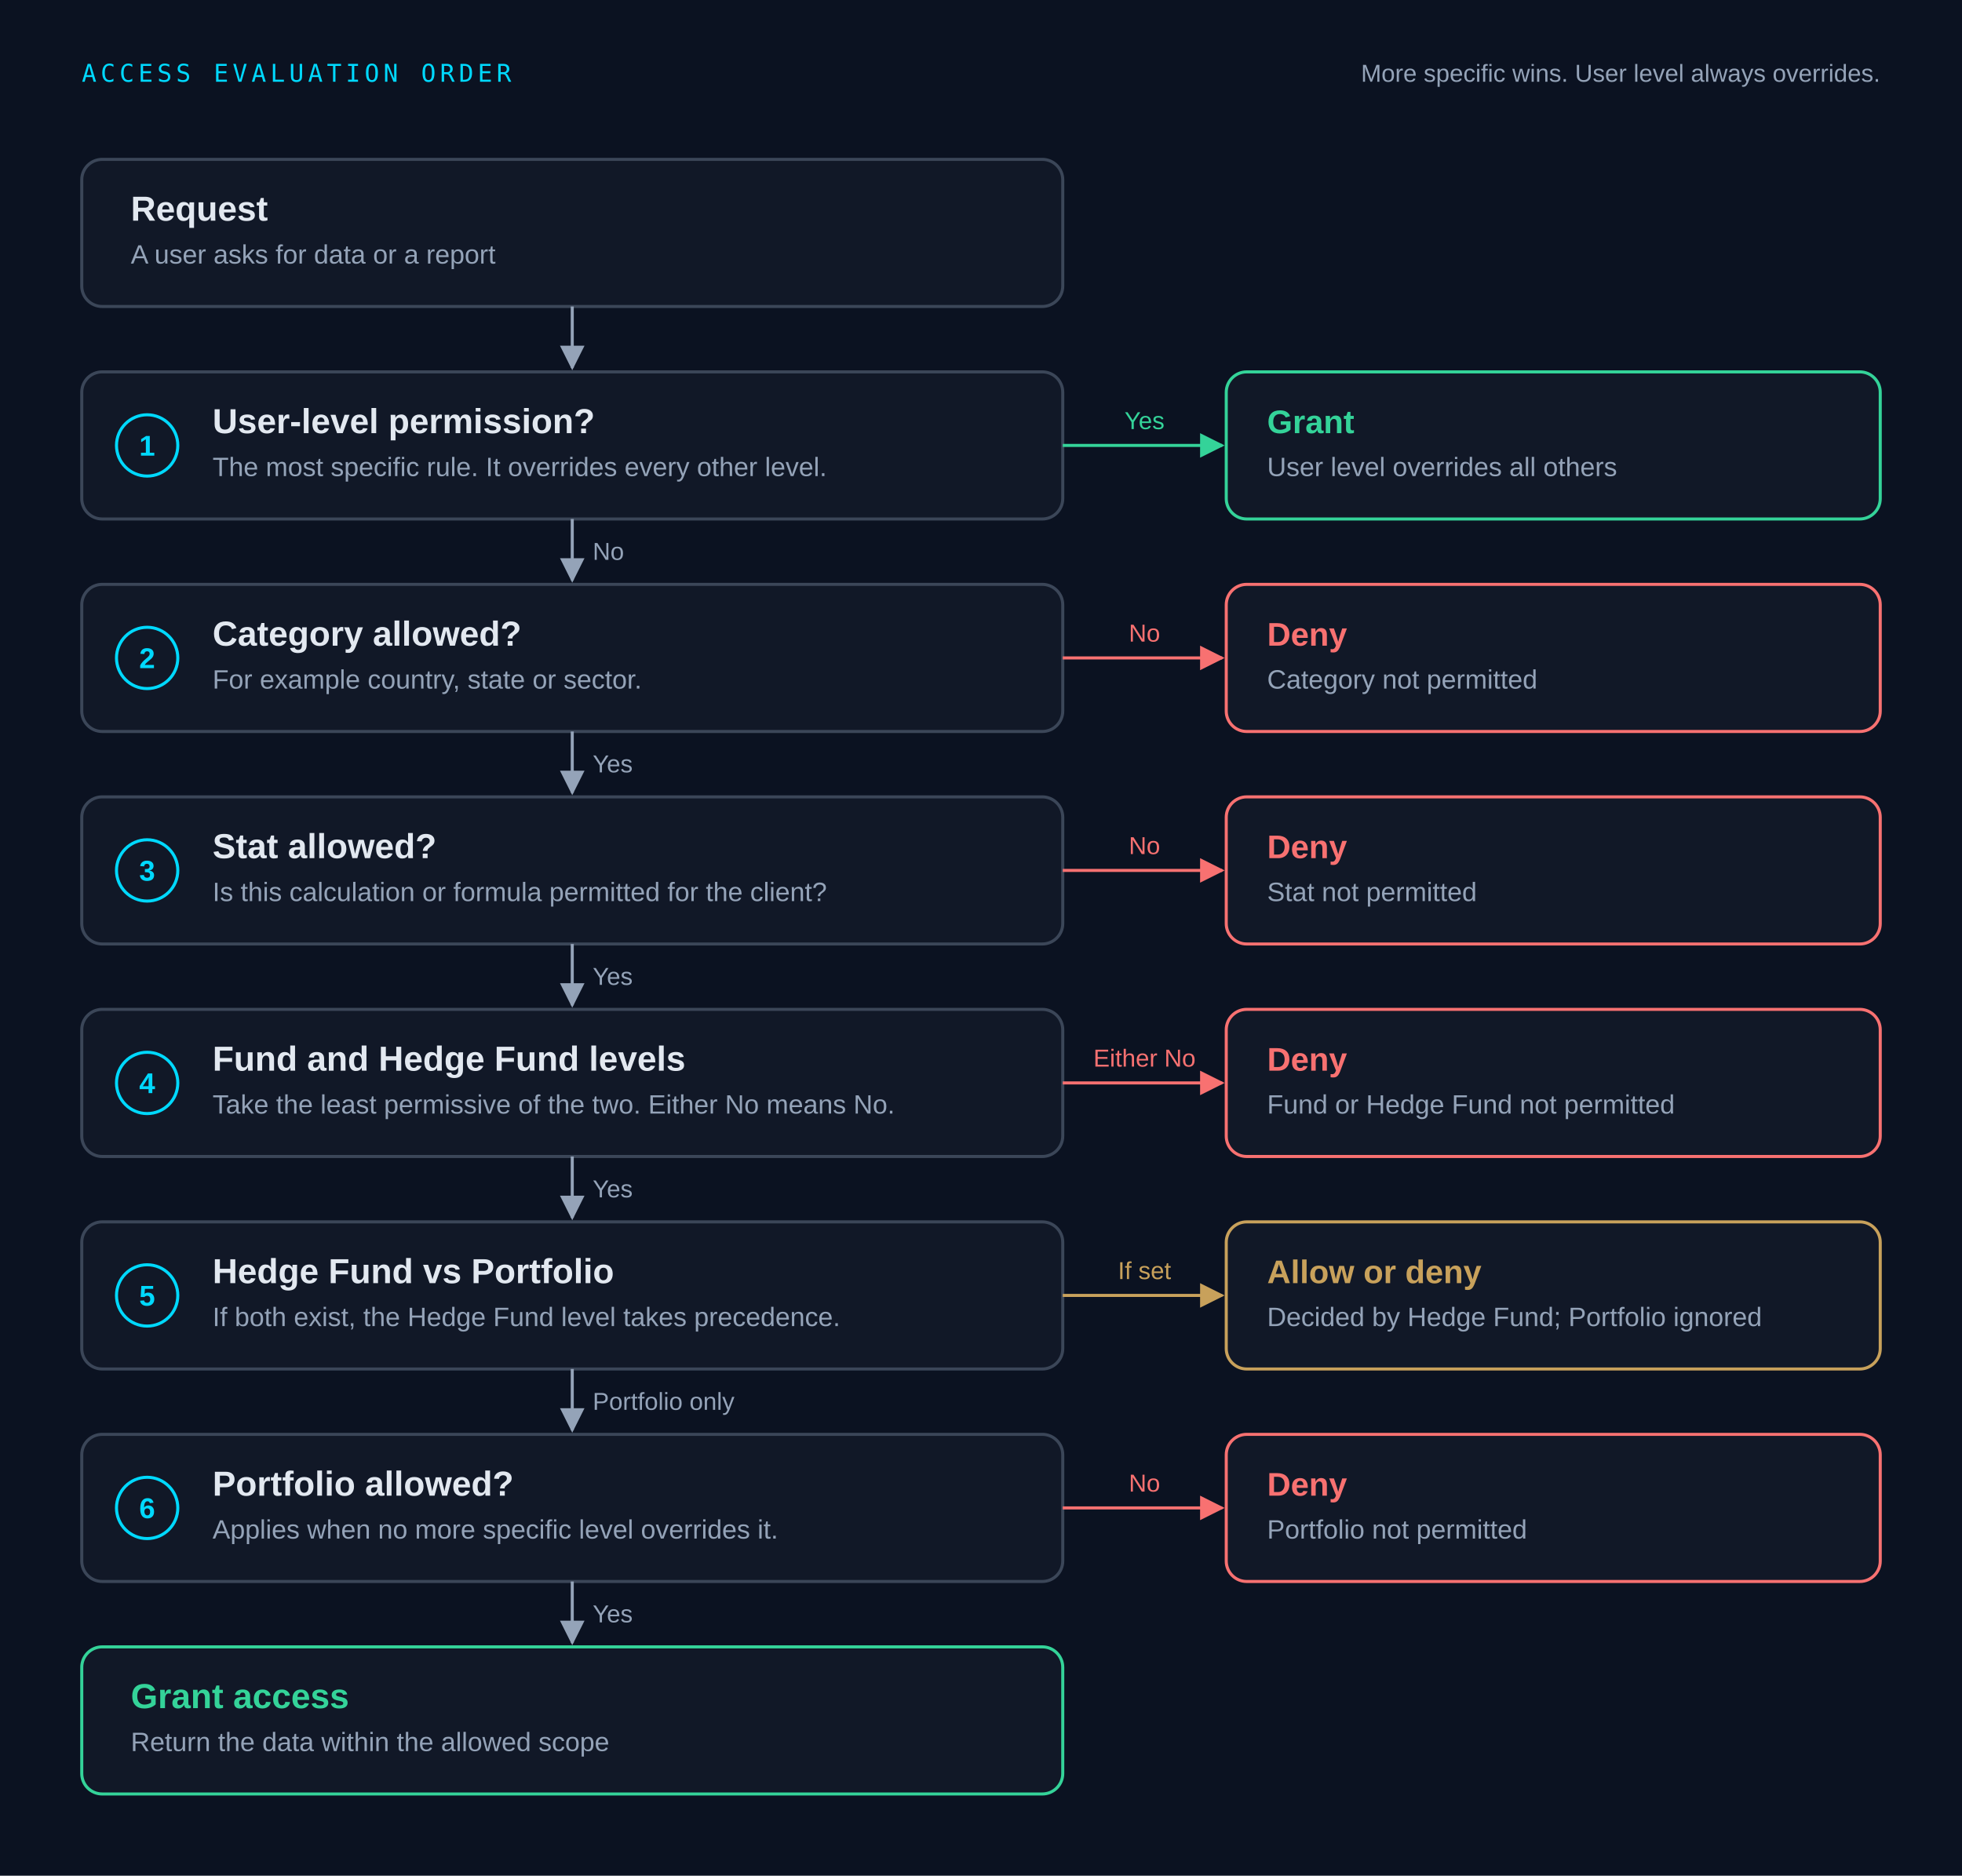
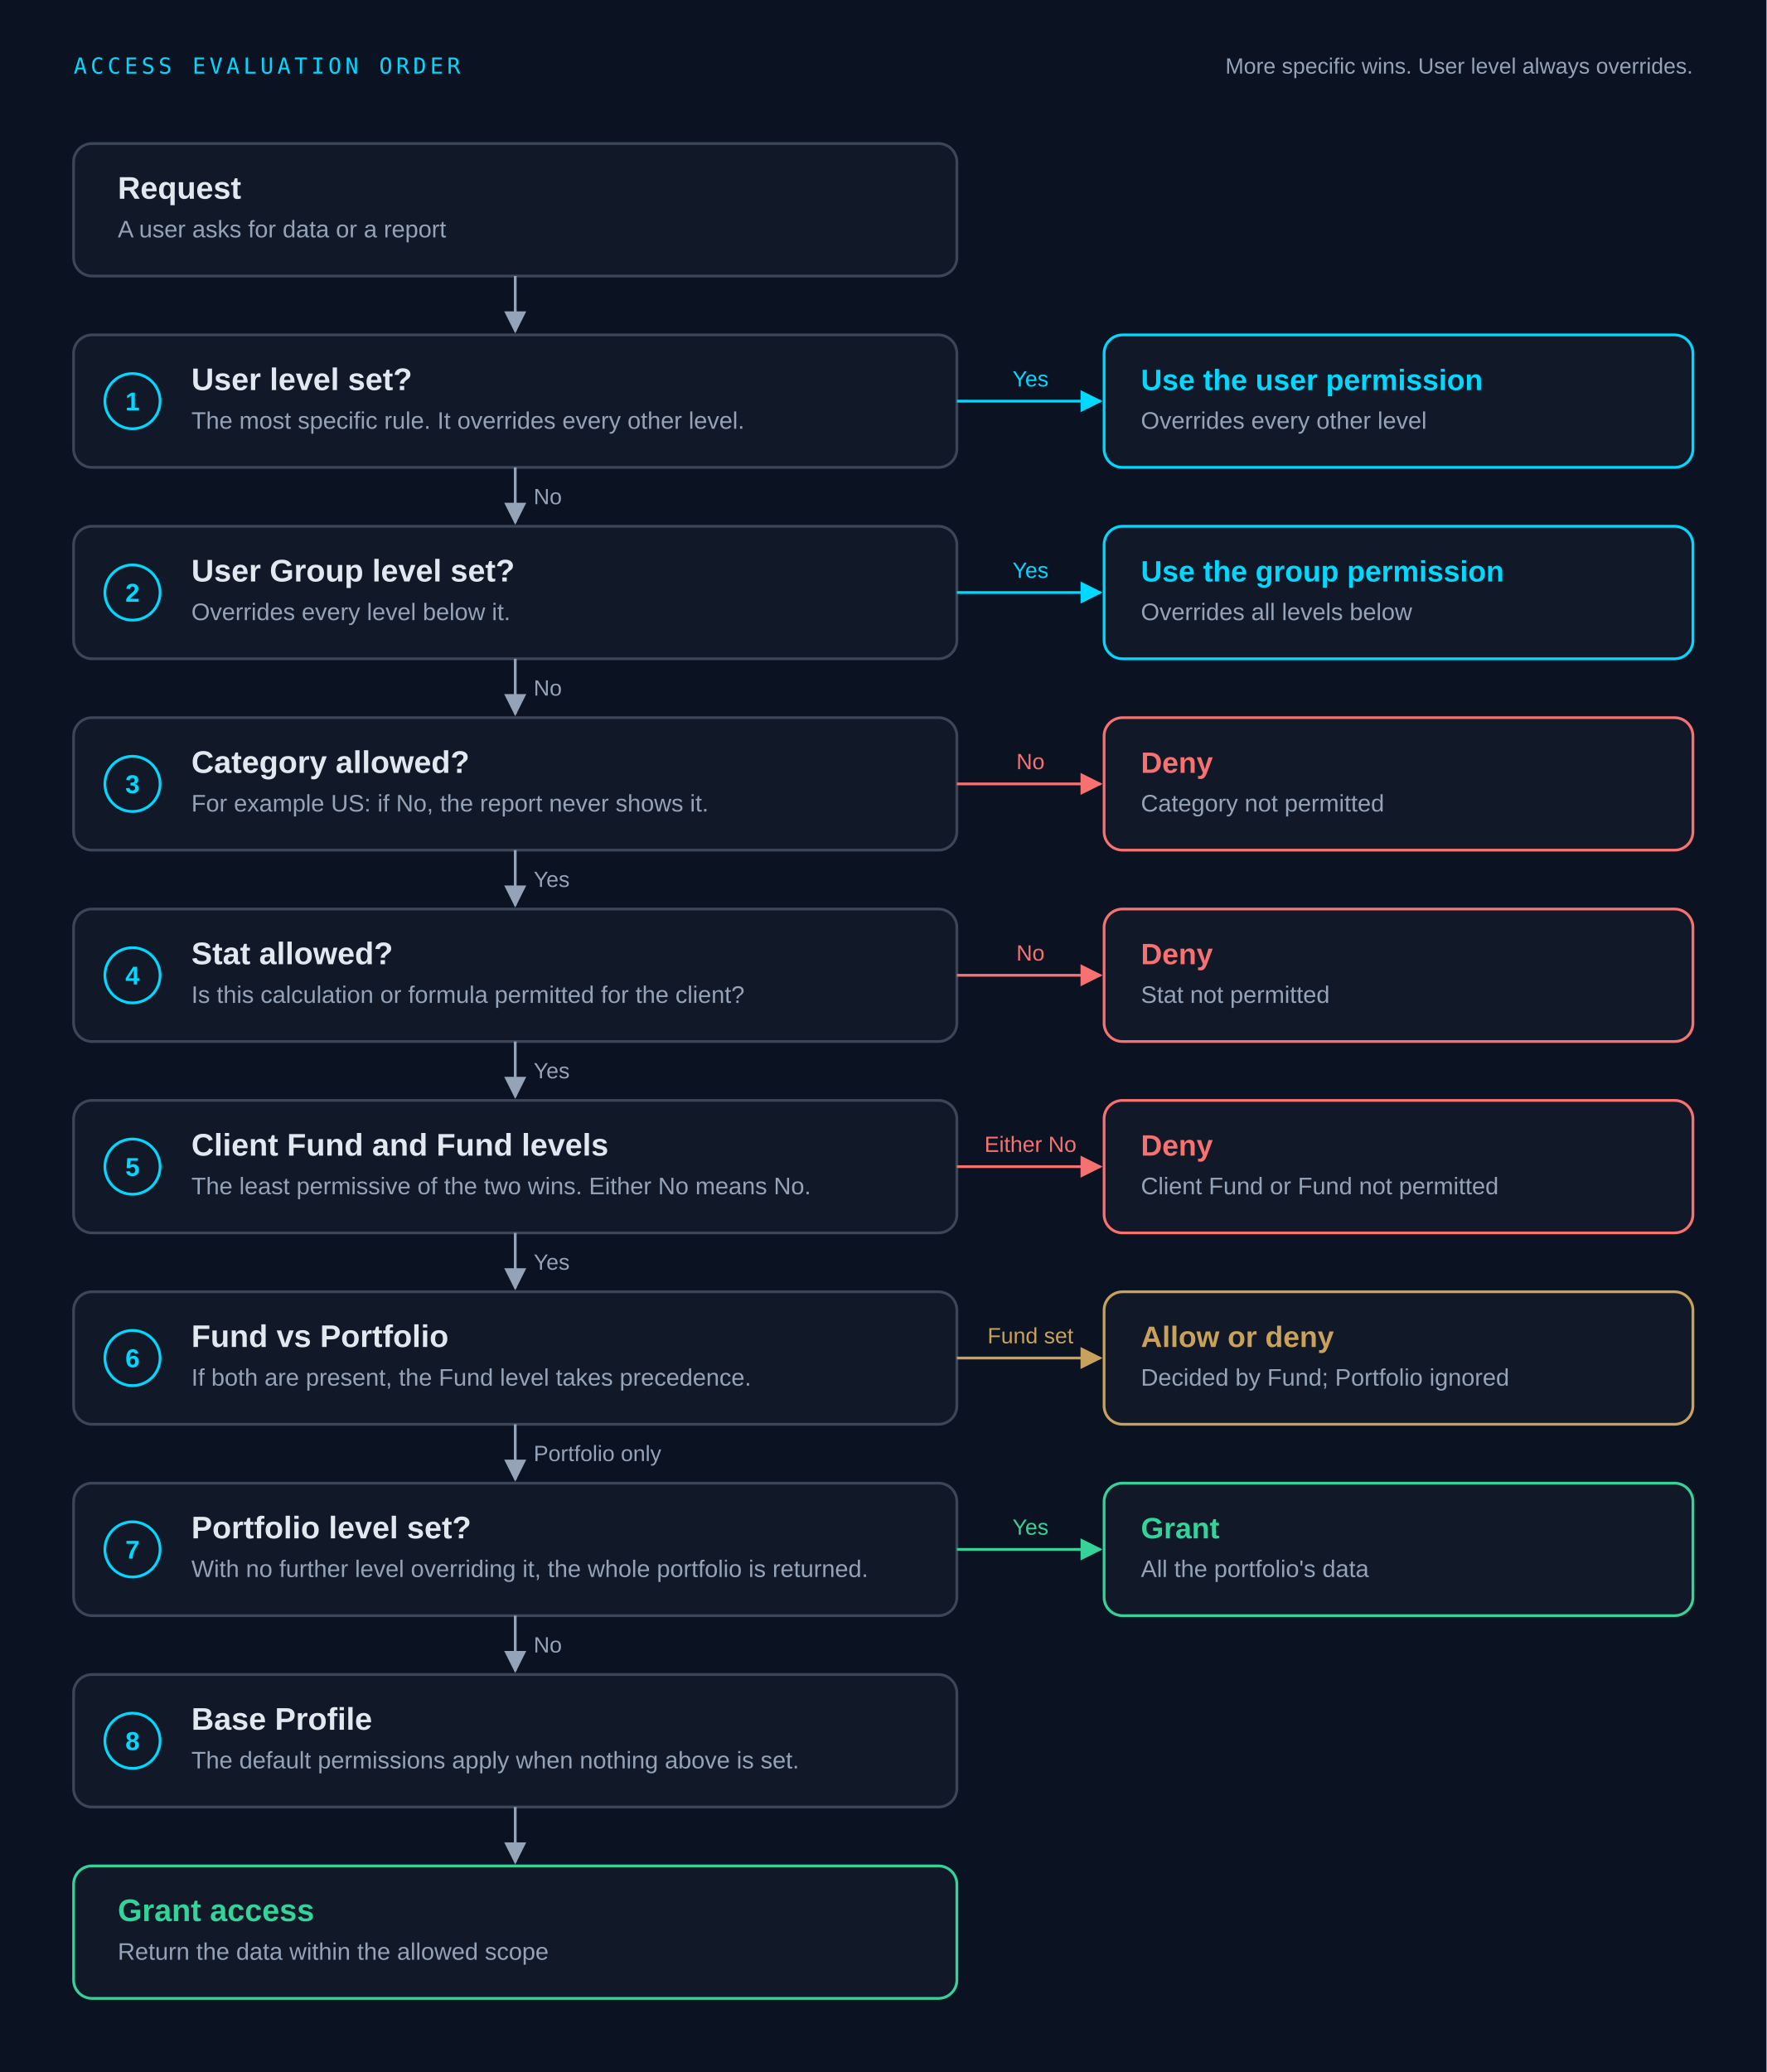
- <svg xmlns="http://www.w3.org/2000/svg" viewBox="0 0 960 918" width="960" height="918" font-family="'IBM Plex Sans','Segoe UI',Arial,sans-serif">
+ <svg xmlns="http://www.w3.org/2000/svg" viewBox="0 0 960 1126" width="960" height="1126" font-family="'IBM Plex Sans','Segoe UI',Arial,sans-serif">
  <defs>
    <marker id="a" viewBox="0 0 10 10" refX="9" refY="5" markerWidth="8" markerHeight="8" orient="auto-start-reverse">
      <path d="M0 0L10 5L0 10z" fill="#94A3B8" />
    </marker>
    <marker id="g" viewBox="0 0 10 10" refX="9" refY="5" markerWidth="8" markerHeight="8" orient="auto-start-reverse">
      <path d="M0 0L10 5L0 10z" fill="#34D399" />
    </marker>
    <marker id="d" viewBox="0 0 10 10" refX="9" refY="5" markerWidth="8" markerHeight="8" orient="auto-start-reverse">
      <path d="M0 0L10 5L0 10z" fill="#F87171" />
    </marker>
    <marker id="k" viewBox="0 0 10 10" refX="9" refY="5" markerWidth="8" markerHeight="8" orient="auto-start-reverse">
      <path d="M0 0L10 5L0 10z" fill="#C8A15B" />
    </marker>
+     <marker id="o" viewBox="0 0 10 10" refX="9" refY="5" markerWidth="8" markerHeight="8" orient="auto-start-reverse">
+       <path d="M0 0L10 5L0 10z" fill="#00D9FF" />
+     </marker>
  </defs>
-   <rect width="960" height="918" fill="#0B1221" />
+   <rect width="960" height="1126" fill="#0B1221" />
  <text x="40" y="40" fill="#00D9FF" font-size="12" letter-spacing="2" font-family="'IBM Plex Mono',Consolas,monospace">ACCESS EVALUATION ORDER</text>
  <text x="920" y="40" fill="#94A3B8" font-size="12" text-anchor="end">More specific wins. User level always overrides.</text>
  <rect x="40" y="78" width="480" height="72" rx="10" fill="#111827" stroke="#3B4658" stroke-width="1.5" />
  <text x="64" y="108" fill="#E2E8F0" font-size="17" font-weight="600">Request</text>
  <text x="64" y="129" fill="#94A3B8" font-size="13">A user asks for data or a report</text>
  <path d="M280 150V180" stroke="#94A3B8" stroke-width="1.5" fill="none" marker-end="url(#a)" />
  <rect x="40" y="182" width="480" height="72" rx="10" fill="#111827" stroke="#3B4658" stroke-width="1.5" />
  <circle cx="72" cy="218" r="15" fill="none" stroke="#00D9FF" stroke-width="1.5" />
  <text x="72" y="223" text-anchor="middle" fill="#00D9FF" font-size="14" font-weight="600">1</text>
-   <text x="104" y="212" fill="#E2E8F0" font-size="17" font-weight="600">User-level permission?</text>
+   <text x="104" y="212" fill="#E2E8F0" font-size="17" font-weight="600">User level set?</text>
  <text x="104" y="233" fill="#94A3B8" font-size="13">The most specific rule. It overrides every other level.</text>
  <path d="M280 254V284" stroke="#94A3B8" stroke-width="1.5" fill="none" marker-end="url(#a)" />
  <text x="290" y="274" fill="#94A3B8" font-size="12">No</text>
-   <path d="M520 218H598" stroke="#34D399" stroke-width="1.5" fill="none" marker-end="url(#g)" />
-   <text x="560" y="210" text-anchor="middle" fill="#34D399" font-size="12">Yes</text>
-   <rect x="600" y="182" width="320" height="72" rx="10" fill="#111827" stroke="#34D399" stroke-width="1.5" />
-   <text x="620" y="212" fill="#34D399" font-size="16" font-weight="600">Grant</text>
-   <text x="620" y="233" fill="#94A3B8" font-size="13">User level overrides all others</text>
+   <path d="M520 218H598" stroke="#00D9FF" stroke-width="1.5" fill="none" marker-end="url(#o)" />
+   <text x="560" y="210" text-anchor="middle" fill="#00D9FF" font-size="12">Yes</text>
+   <rect x="600" y="182" width="320" height="72" rx="10" fill="#111827" stroke="#00D9FF" stroke-width="1.5" />
+   <text x="620" y="212" fill="#00D9FF" font-size="16" font-weight="600">Use the user permission</text>
+   <text x="620" y="233" fill="#94A3B8" font-size="13">Overrides every other level</text>
  <rect x="40" y="286" width="480" height="72" rx="10" fill="#111827" stroke="#3B4658" stroke-width="1.5" />
  <circle cx="72" cy="322" r="15" fill="none" stroke="#00D9FF" stroke-width="1.5" />
  <text x="72" y="327" text-anchor="middle" fill="#00D9FF" font-size="14" font-weight="600">2</text>
-   <text x="104" y="316" fill="#E2E8F0" font-size="17" font-weight="600">Category allowed?</text>
-   <text x="104" y="337" fill="#94A3B8" font-size="13">For example country, state or sector.</text>
+   <text x="104" y="316" fill="#E2E8F0" font-size="17" font-weight="600">User Group level set?</text>
+   <text x="104" y="337" fill="#94A3B8" font-size="13">Overrides every level below it.</text>
  <path d="M280 358V388" stroke="#94A3B8" stroke-width="1.5" fill="none" marker-end="url(#a)" />
-   <text x="290" y="378" fill="#94A3B8" font-size="12">Yes</text>
-   <path d="M520 322H598" stroke="#F87171" stroke-width="1.5" fill="none" marker-end="url(#d)" />
-   <text x="560" y="314" text-anchor="middle" fill="#F87171" font-size="12">No</text>
-   <rect x="600" y="286" width="320" height="72" rx="10" fill="#111827" stroke="#F87171" stroke-width="1.5" />
-   <text x="620" y="316" fill="#F87171" font-size="16" font-weight="600">Deny</text>
-   <text x="620" y="337" fill="#94A3B8" font-size="13">Category not permitted</text>
+   <text x="290" y="378" fill="#94A3B8" font-size="12">No</text>
+   <path d="M520 322H598" stroke="#00D9FF" stroke-width="1.5" fill="none" marker-end="url(#o)" />
+   <text x="560" y="314" text-anchor="middle" fill="#00D9FF" font-size="12">Yes</text>
+   <rect x="600" y="286" width="320" height="72" rx="10" fill="#111827" stroke="#00D9FF" stroke-width="1.5" />
+   <text x="620" y="316" fill="#00D9FF" font-size="16" font-weight="600">Use the group permission</text>
+   <text x="620" y="337" fill="#94A3B8" font-size="13">Overrides all levels below</text>
  <rect x="40" y="390" width="480" height="72" rx="10" fill="#111827" stroke="#3B4658" stroke-width="1.5" />
  <circle cx="72" cy="426" r="15" fill="none" stroke="#00D9FF" stroke-width="1.5" />
  <text x="72" y="431" text-anchor="middle" fill="#00D9FF" font-size="14" font-weight="600">3</text>
-   <text x="104" y="420" fill="#E2E8F0" font-size="17" font-weight="600">Stat allowed?</text>
-   <text x="104" y="441" fill="#94A3B8" font-size="13">Is this calculation or formula permitted for the client?</text>
+   <text x="104" y="420" fill="#E2E8F0" font-size="17" font-weight="600">Category allowed?</text>
+   <text x="104" y="441" fill="#94A3B8" font-size="13">For example US: if No, the report never shows it.</text>
  <path d="M280 462V492" stroke="#94A3B8" stroke-width="1.5" fill="none" marker-end="url(#a)" />
  <text x="290" y="482" fill="#94A3B8" font-size="12">Yes</text>
  <path d="M520 426H598" stroke="#F87171" stroke-width="1.5" fill="none" marker-end="url(#d)" />
  <text x="560" y="418" text-anchor="middle" fill="#F87171" font-size="12">No</text>
  <rect x="600" y="390" width="320" height="72" rx="10" fill="#111827" stroke="#F87171" stroke-width="1.5" />
  <text x="620" y="420" fill="#F87171" font-size="16" font-weight="600">Deny</text>
-   <text x="620" y="441" fill="#94A3B8" font-size="13">Stat not permitted</text>
+   <text x="620" y="441" fill="#94A3B8" font-size="13">Category not permitted</text>
  <rect x="40" y="494" width="480" height="72" rx="10" fill="#111827" stroke="#3B4658" stroke-width="1.5" />
  <circle cx="72" cy="530" r="15" fill="none" stroke="#00D9FF" stroke-width="1.5" />
  <text x="72" y="535" text-anchor="middle" fill="#00D9FF" font-size="14" font-weight="600">4</text>
-   <text x="104" y="524" fill="#E2E8F0" font-size="17" font-weight="600">Fund and Hedge Fund levels</text>
-   <text x="104" y="545" fill="#94A3B8" font-size="13">Take the least permissive of the two. Either No means No.</text>
+   <text x="104" y="524" fill="#E2E8F0" font-size="17" font-weight="600">Stat allowed?</text>
+   <text x="104" y="545" fill="#94A3B8" font-size="13">Is this calculation or formula permitted for the client?</text>
  <path d="M280 566V596" stroke="#94A3B8" stroke-width="1.5" fill="none" marker-end="url(#a)" />
  <text x="290" y="586" fill="#94A3B8" font-size="12">Yes</text>
  <path d="M520 530H598" stroke="#F87171" stroke-width="1.5" fill="none" marker-end="url(#d)" />
-   <text x="560" y="522" text-anchor="middle" fill="#F87171" font-size="12">Either No</text>
+   <text x="560" y="522" text-anchor="middle" fill="#F87171" font-size="12">No</text>
  <rect x="600" y="494" width="320" height="72" rx="10" fill="#111827" stroke="#F87171" stroke-width="1.5" />
  <text x="620" y="524" fill="#F87171" font-size="16" font-weight="600">Deny</text>
-   <text x="620" y="545" fill="#94A3B8" font-size="13">Fund or Hedge Fund not permitted</text>
+   <text x="620" y="545" fill="#94A3B8" font-size="13">Stat not permitted</text>
  <rect x="40" y="598" width="480" height="72" rx="10" fill="#111827" stroke="#3B4658" stroke-width="1.5" />
  <circle cx="72" cy="634" r="15" fill="none" stroke="#00D9FF" stroke-width="1.5" />
  <text x="72" y="639" text-anchor="middle" fill="#00D9FF" font-size="14" font-weight="600">5</text>
-   <text x="104" y="628" fill="#E2E8F0" font-size="17" font-weight="600">Hedge Fund vs Portfolio</text>
-   <text x="104" y="649" fill="#94A3B8" font-size="13">If both exist, the Hedge Fund level takes precedence.</text>
+   <text x="104" y="628" fill="#E2E8F0" font-size="17" font-weight="600">Client Fund and Fund levels</text>
+   <text x="104" y="649" fill="#94A3B8" font-size="13">The least permissive of the two wins. Either No means No.</text>
  <path d="M280 670V700" stroke="#94A3B8" stroke-width="1.5" fill="none" marker-end="url(#a)" />
-   <text x="290" y="690" fill="#94A3B8" font-size="12">Portfolio only</text>
-   <path d="M520 634H598" stroke="#C8A15B" stroke-width="1.5" fill="none" marker-end="url(#k)" />
-   <text x="560" y="626" text-anchor="middle" fill="#C8A15B" font-size="12">If set</text>
-   <rect x="600" y="598" width="320" height="72" rx="10" fill="#111827" stroke="#C8A15B" stroke-width="1.5" />
-   <text x="620" y="628" fill="#C8A15B" font-size="16" font-weight="600">Allow or deny</text>
-   <text x="620" y="649" fill="#94A3B8" font-size="13">Decided by Hedge Fund; Portfolio ignored</text>
+   <text x="290" y="690" fill="#94A3B8" font-size="12">Yes</text>
+   <path d="M520 634H598" stroke="#F87171" stroke-width="1.5" fill="none" marker-end="url(#d)" />
+   <text x="560" y="626" text-anchor="middle" fill="#F87171" font-size="12">Either No</text>
+   <rect x="600" y="598" width="320" height="72" rx="10" fill="#111827" stroke="#F87171" stroke-width="1.5" />
+   <text x="620" y="628" fill="#F87171" font-size="16" font-weight="600">Deny</text>
+   <text x="620" y="649" fill="#94A3B8" font-size="13">Client Fund or Fund not permitted</text>
  <rect x="40" y="702" width="480" height="72" rx="10" fill="#111827" stroke="#3B4658" stroke-width="1.5" />
  <circle cx="72" cy="738" r="15" fill="none" stroke="#00D9FF" stroke-width="1.5" />
  <text x="72" y="743" text-anchor="middle" fill="#00D9FF" font-size="14" font-weight="600">6</text>
-   <text x="104" y="732" fill="#E2E8F0" font-size="17" font-weight="600">Portfolio allowed?</text>
-   <text x="104" y="753" fill="#94A3B8" font-size="13">Applies when no more specific level overrides it.</text>
+   <text x="104" y="732" fill="#E2E8F0" font-size="17" font-weight="600">Fund vs Portfolio</text>
+   <text x="104" y="753" fill="#94A3B8" font-size="13">If both are present, the Fund level takes precedence.</text>
  <path d="M280 774V804" stroke="#94A3B8" stroke-width="1.5" fill="none" marker-end="url(#a)" />
-   <text x="290" y="794" fill="#94A3B8" font-size="12">Yes</text>
-   <path d="M520 738H598" stroke="#F87171" stroke-width="1.5" fill="none" marker-end="url(#d)" />
-   <text x="560" y="730" text-anchor="middle" fill="#F87171" font-size="12">No</text>
-   <rect x="600" y="702" width="320" height="72" rx="10" fill="#111827" stroke="#F87171" stroke-width="1.5" />
-   <text x="620" y="732" fill="#F87171" font-size="16" font-weight="600">Deny</text>
-   <text x="620" y="753" fill="#94A3B8" font-size="13">Portfolio not permitted</text>
-   <rect x="40" y="806" width="480" height="72" rx="10" fill="#111827" stroke="#34D399" stroke-width="1.5" />
-   <text x="64" y="836" fill="#34D399" font-size="17" font-weight="600">Grant access</text>
-   <text x="64" y="857" fill="#94A3B8" font-size="13">Return the data within the allowed scope</text>
+   <text x="290" y="794" fill="#94A3B8" font-size="12">Portfolio only</text>
+   <path d="M520 738H598" stroke="#C8A15B" stroke-width="1.5" fill="none" marker-end="url(#k)" />
+   <text x="560" y="730" text-anchor="middle" fill="#C8A15B" font-size="12">Fund set</text>
+   <rect x="600" y="702" width="320" height="72" rx="10" fill="#111827" stroke="#C8A15B" stroke-width="1.5" />
+   <text x="620" y="732" fill="#C8A15B" font-size="16" font-weight="600">Allow or deny</text>
+   <text x="620" y="753" fill="#94A3B8" font-size="13">Decided by Fund; Portfolio ignored</text>
+   <rect x="40" y="806" width="480" height="72" rx="10" fill="#111827" stroke="#3B4658" stroke-width="1.5" />
+   <circle cx="72" cy="842" r="15" fill="none" stroke="#00D9FF" stroke-width="1.5" />
+   <text x="72" y="847" text-anchor="middle" fill="#00D9FF" font-size="14" font-weight="600">7</text>
+   <text x="104" y="836" fill="#E2E8F0" font-size="17" font-weight="600">Portfolio level set?</text>
+   <text x="104" y="857" fill="#94A3B8" font-size="13">With no further level overriding it, the whole portfolio is returned.</text>
+   <path d="M280 878V908" stroke="#94A3B8" stroke-width="1.5" fill="none" marker-end="url(#a)" />
+   <text x="290" y="898" fill="#94A3B8" font-size="12">No</text>
+   <path d="M520 842H598" stroke="#34D399" stroke-width="1.5" fill="none" marker-end="url(#g)" />
+   <text x="560" y="834" text-anchor="middle" fill="#34D399" font-size="12">Yes</text>
+   <rect x="600" y="806" width="320" height="72" rx="10" fill="#111827" stroke="#34D399" stroke-width="1.5" />
+   <text x="620" y="836" fill="#34D399" font-size="16" font-weight="600">Grant</text>
+   <text x="620" y="857" fill="#94A3B8" font-size="13">All the portfolio's data</text>
+   <rect x="40" y="910" width="480" height="72" rx="10" fill="#111827" stroke="#3B4658" stroke-width="1.5" />
+   <circle cx="72" cy="946" r="15" fill="none" stroke="#00D9FF" stroke-width="1.5" />
+   <text x="72" y="951" text-anchor="middle" fill="#00D9FF" font-size="14" font-weight="600">8</text>
+   <text x="104" y="940" fill="#E2E8F0" font-size="17" font-weight="600">Base Profile</text>
+   <text x="104" y="961" fill="#94A3B8" font-size="13">The default permissions apply when nothing above is set.</text>
+   <path d="M280 982V1012" stroke="#94A3B8" stroke-width="1.5" fill="none" marker-end="url(#a)" />
+   <rect x="40" y="1014" width="480" height="72" rx="10" fill="#111827" stroke="#34D399" stroke-width="1.5" />
+   <text x="64" y="1044" fill="#34D399" font-size="17" font-weight="600">Grant access</text>
+   <text x="64" y="1065" fill="#94A3B8" font-size="13">Return the data within the allowed scope</text>
</svg>
